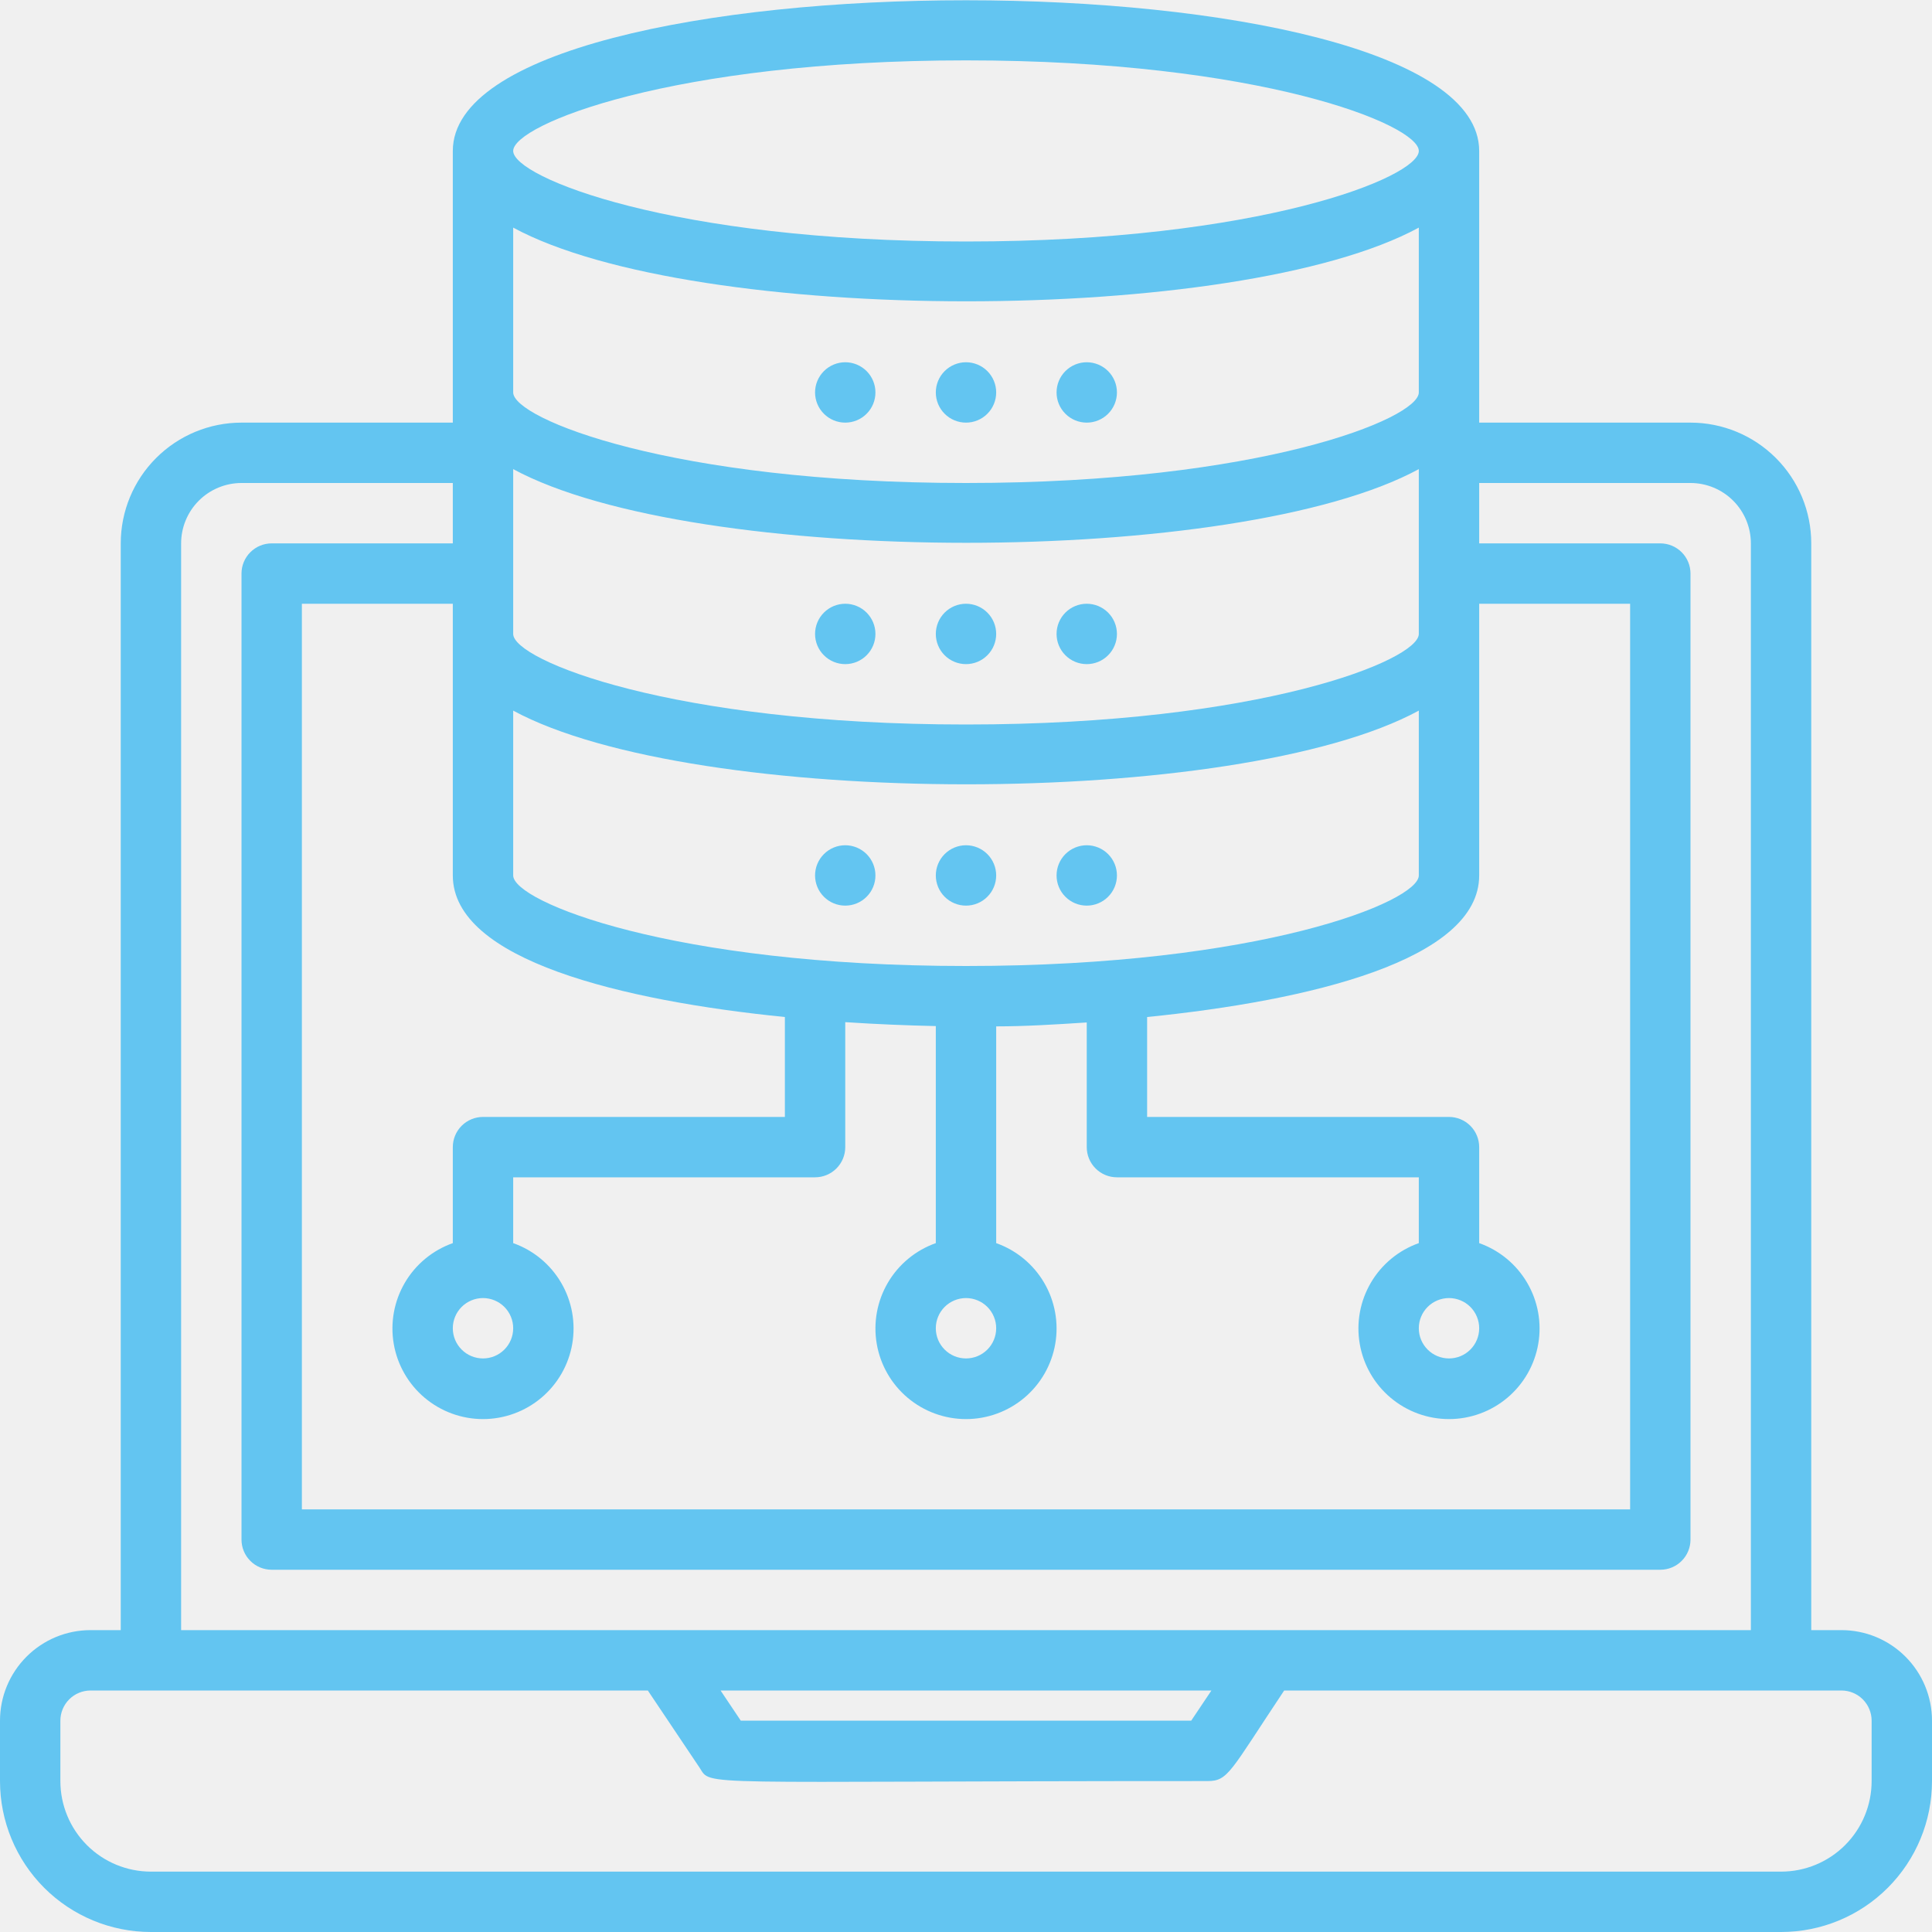
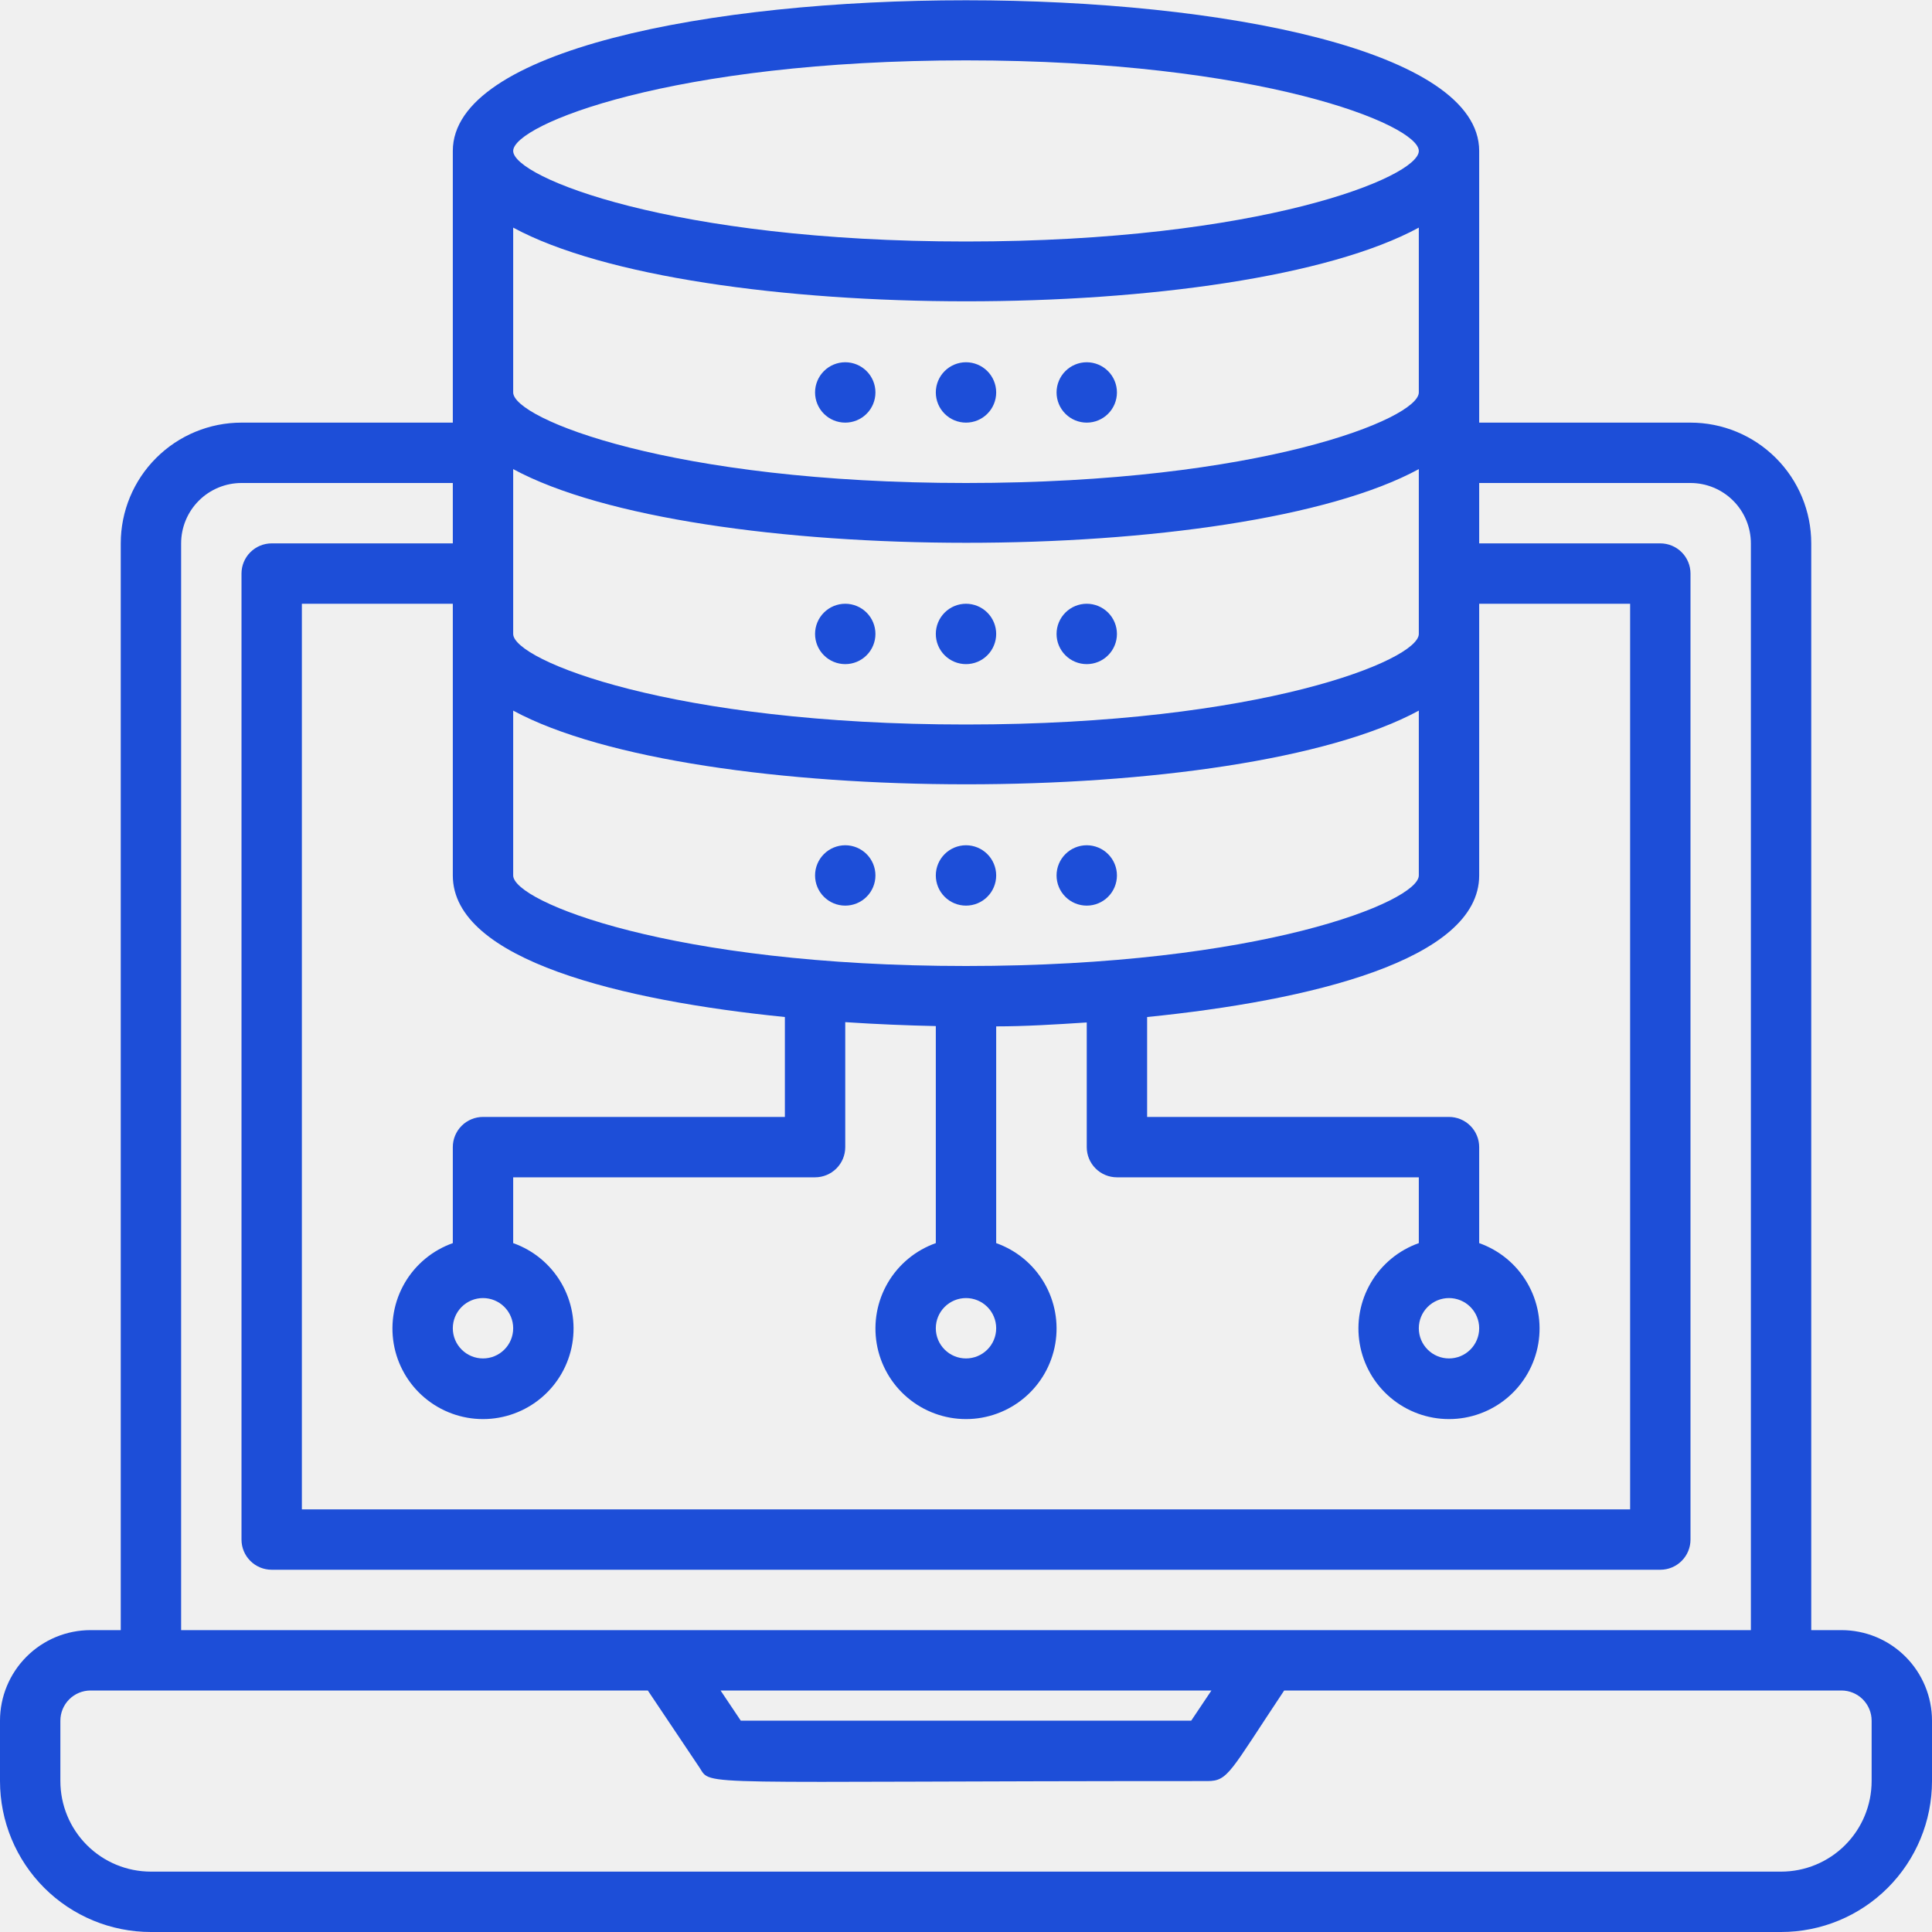
<svg xmlns="http://www.w3.org/2000/svg" width="64" height="64" viewBox="0 0 64 64" fill="none">
  <g clip-path="url(#clip0)">
    <g clip-path="url(#clip1)">
-       <path d="M31 13C31 13.265 31.105 13.52 31.293 13.707C31.48 13.895 31.735 14 32 14C32.265 14 32.52 13.895 32.707 13.707C32.895 13.52 33 13.265 33 13C33 12.735 32.895 12.481 32.707 12.293C32.52 12.106 32.265 12 32 12C31.735 12 31.48 12.106 31.293 12.293C31.105 12.481 31 12.735 31 13Z" fill="#63C5F1" />
-       <path d="M36 14C36.265 14 36.52 13.895 36.707 13.707C36.895 13.52 37 13.265 37 13C37 12.735 36.895 12.481 36.707 12.293C36.52 12.106 36.265 12 36 12C35.735 12 35.48 12.106 35.293 12.293C35.105 12.481 35 12.735 35 13C35 13.265 35.105 13.52 35.293 13.707C35.48 13.895 35.735 14 36 14Z" fill="#63C5F1" />
-       <path d="M28 12C27.735 12 27.48 12.106 27.293 12.293C27.105 12.481 27 12.735 27 13C27 13.265 27.105 13.52 27.293 13.707C27.48 13.895 27.735 14 28 14C28.265 14 28.52 13.895 28.707 13.707C28.895 13.52 29 13.265 29 13C29 12.735 28.895 12.481 28.707 12.293C28.52 12.106 28.265 12 28 12Z" fill="#63C5F1" />
-       <path d="M32 20C31.735 20 31.48 20.106 31.293 20.293C31.105 20.481 31 20.735 31 21C31 21.265 31.105 21.52 31.293 21.707C31.48 21.895 31.735 22 32 22C32.265 22 32.52 21.895 32.707 21.707C32.895 21.52 33 21.265 33 21C33 20.735 32.895 20.481 32.707 20.293C32.52 20.106 32.265 20 32 20Z" fill="#63C5F1" />
-       <path d="M36 20C35.735 20 35.48 20.106 35.293 20.293C35.105 20.481 35 20.735 35 21C35 21.265 35.105 21.52 35.293 21.707C35.48 21.895 35.735 22 36 22C36.265 22 36.52 21.895 36.707 21.707C36.895 21.52 37 21.265 37 21C37 20.735 36.895 20.481 36.707 20.293C36.52 20.106 36.265 20 36 20Z" fill="#63C5F1" />
-       <path d="M28 20C27.735 20 27.48 20.106 27.293 20.293C27.105 20.481 27 20.735 27 21C27 21.265 27.105 21.52 27.293 21.707C27.48 21.895 27.735 22 28 22C28.265 22 28.52 21.895 28.707 21.707C28.895 21.52 29 21.265 29 21C29 20.735 28.895 20.481 28.707 20.293C28.52 20.106 28.265 20 28 20Z" fill="#63C5F1" />
-       <path d="M31 29C31 29.265 31.105 29.52 31.293 29.707C31.48 29.895 31.735 30 32 30C32.265 30 32.52 29.895 32.707 29.707C32.895 29.52 33 29.265 33 29C33 28.735 32.895 28.481 32.707 28.293C32.52 28.106 32.265 28 32 28C31.735 28 31.48 28.106 31.293 28.293C31.105 28.481 31 28.735 31 29Z" fill="#63C5F1" />
-       <path d="M36 30C36.265 30 36.52 29.895 36.707 29.707C36.895 29.52 37 29.265 37 29C37 28.735 36.895 28.481 36.707 28.293C36.52 28.106 36.265 28 36 28C35.735 28 35.48 28.106 35.293 28.293C35.105 28.481 35 28.735 35 29C35 29.265 35.105 29.52 35.293 29.707C35.48 29.895 35.735 30 36 30Z" fill="#63C5F1" />
-       <path d="M28 28C27.735 28 27.48 28.106 27.293 28.293C27.105 28.481 27 28.735 27 29C27 29.265 27.105 29.52 27.293 29.707C27.48 29.895 27.735 30 28 30C28.265 30 28.52 29.895 28.707 29.707C28.895 29.52 29 29.265 29 29C29 28.735 28.895 28.481 28.707 28.293C28.52 28.106 28.265 28 28 28Z" fill="#63C5F1" />
-       <path d="M61 54H60V18C60 16.939 59.579 15.922 58.828 15.172C58.078 14.422 57.061 14 56 14H49V5C49 -1.65 15 -1.66 15 5V14H8C6.939 14 5.922 14.422 5.172 15.172C4.421 15.922 4 16.939 4 18V54H3C2.204 54 1.441 54.316 0.879 54.879C0.316 55.442 0 56.205 0 57L0 59C0 60.326 0.527 61.598 1.464 62.536C2.402 63.474 3.674 64 5 64H59C60.326 64 61.598 63.474 62.535 62.536C63.473 61.598 64 60.326 64 59V57C64 56.205 63.684 55.442 63.121 54.879C62.559 54.316 61.796 54 61 54ZM47 29C47 29.87 41.74 32 32 32C22.26 32 17 29.87 17 29V23.54C23 26.79 41 26.8 47 23.54V29ZM32 43C32.265 43 32.52 43.106 32.707 43.293C32.895 43.481 33 43.735 33 44C33 44.266 32.895 44.52 32.707 44.707C32.52 44.895 32.265 45 32 45C31.735 45 31.48 44.895 31.293 44.707C31.105 44.52 31 44.266 31 44C31 43.735 31.105 43.481 31.293 43.293C31.48 43.106 31.735 43 32 43ZM47 21C47 21.87 41.74 24 32 24C22.26 24 17 21.87 17 21V15.54C23 18.79 41 18.8 47 15.54V21ZM47 13C47 13.87 41.74 16 32 16C22.26 16 17 13.87 17 13V7.54C23 10.79 41 10.8 47 7.54V13ZM15 29C15 31.81 20.63 33.15 26 33.69V37H16C15.735 37 15.48 37.106 15.293 37.293C15.105 37.481 15 37.735 15 38V41.18C14.333 41.416 13.77 41.88 13.412 42.491C13.054 43.101 12.924 43.819 13.043 44.516C13.163 45.214 13.525 45.846 14.066 46.302C14.607 46.758 15.292 47.009 16 47.009C16.708 47.009 17.393 46.758 17.934 46.302C18.475 45.846 18.837 45.214 18.957 44.516C19.076 43.819 18.946 43.101 18.588 42.491C18.23 41.88 17.667 41.416 17 41.18V39H27C27.265 39 27.52 38.895 27.707 38.707C27.895 38.52 28 38.266 28 38V33.86C29.06 33.93 30.07 33.97 31 33.99V41.18C30.333 41.416 29.77 41.88 29.412 42.491C29.054 43.101 28.924 43.819 29.043 44.516C29.163 45.214 29.525 45.846 30.066 46.302C30.607 46.758 31.292 47.009 32 47.009C32.708 47.009 33.393 46.758 33.934 46.302C34.475 45.846 34.837 45.214 34.957 44.516C35.077 43.819 34.946 43.101 34.588 42.491C34.23 41.88 33.667 41.416 33 41.18V34C33.93 34 34.94 33.94 36 33.87V38C36 38.266 36.105 38.52 36.293 38.707C36.48 38.895 36.735 39 37 39H47V41.18C46.333 41.416 45.77 41.88 45.412 42.491C45.054 43.101 44.923 43.819 45.043 44.516C45.163 45.214 45.525 45.846 46.066 46.302C46.607 46.758 47.292 47.009 48 47.009C48.708 47.009 49.393 46.758 49.934 46.302C50.475 45.846 50.837 45.214 50.957 44.516C51.077 43.819 50.946 43.101 50.588 42.491C50.23 41.88 49.667 41.416 49 41.18V38C49 37.735 48.895 37.481 48.707 37.293C48.52 37.106 48.265 37 48 37H38V33.69C43.37 33.15 49 31.81 49 29V20H54V50H10V20H15V29ZM16 43C16.265 43 16.52 43.106 16.707 43.293C16.895 43.481 17 43.735 17 44C17 44.266 16.895 44.52 16.707 44.707C16.52 44.895 16.265 45 16 45C15.735 45 15.48 44.895 15.293 44.707C15.105 44.52 15 44.266 15 44C15 43.735 15.105 43.481 15.293 43.293C15.48 43.106 15.735 43 16 43ZM48 43C48.265 43 48.52 43.106 48.707 43.293C48.895 43.481 49 43.735 49 44C49 44.266 48.895 44.52 48.707 44.707C48.52 44.895 48.265 45 48 45C47.735 45 47.48 44.895 47.293 44.707C47.105 44.52 47 44.266 47 44C47 43.735 47.105 43.481 47.293 43.293C47.48 43.106 47.735 43 48 43ZM32 2C41.74 2 47 4.13 47 5C47 5.87 41.74 8 32 8C22.26 8 17 5.87 17 5C17 4.13 22.26 2 32 2ZM6 18C6 17.47 6.211 16.961 6.586 16.586C6.961 16.211 7.47 16 8 16H15V18H9C8.735 18 8.48 18.106 8.293 18.293C8.105 18.481 8 18.735 8 19V51C8 51.266 8.105 51.52 8.293 51.707C8.48 51.895 8.735 52 9 52H55C55.265 52 55.52 51.895 55.707 51.707C55.895 51.52 56 51.266 56 51V19C56 18.735 55.895 18.481 55.707 18.293C55.52 18.106 55.265 18 55 18H49V16H56C56.53 16 57.039 16.211 57.414 16.586C57.789 16.961 58 17.47 58 18V54H6V18ZM40.13 56L39.46 57H24.54L23.87 56H40.13ZM62 59C62 59.796 61.684 60.559 61.121 61.122C60.559 61.684 59.796 62 59 62H5C4.204 62 3.441 61.684 2.879 61.122C2.316 60.559 2 59.796 2 59V57C2 56.735 2.105 56.481 2.293 56.293C2.48 56.106 2.735 56 3 56H21.46L23.17 58.55C23.59 59.19 22.76 59 40 59C40.69 59 40.74 58.7 42.54 56H61C61.265 56 61.52 56.106 61.707 56.293C61.895 56.481 62 56.735 62 57V59Z" fill="#63C5F1" />
+       <path d="M31 13C31 13.265 31.105 13.52 31.293 13.707C31.48 13.895 31.735 14 32 14C32.265 14 32.52 13.895 32.707 13.707C32.895 13.52 33 13.265 33 13C33 12.735 32.895 12.481 32.707 12.293C32.52 12.106 32.265 12 32 12C31.735 12 31.48 12.106 31.293 12.293C31.105 12.481 31 12.735 31 13Z" fill="#1D4ED8" />
+       <path d="M36 14C36.265 14 36.52 13.895 36.707 13.707C36.895 13.52 37 13.265 37 13C37 12.735 36.895 12.481 36.707 12.293C36.52 12.106 36.265 12 36 12C35.735 12 35.48 12.106 35.293 12.293C35.105 12.481 35 12.735 35 13C35 13.265 35.105 13.52 35.293 13.707C35.48 13.895 35.735 14 36 14Z" fill="#1D4ED8" />
+       <path d="M28 12C27.735 12 27.48 12.106 27.293 12.293C27.105 12.481 27 12.735 27 13C27 13.265 27.105 13.52 27.293 13.707C27.48 13.895 27.735 14 28 14C28.265 14 28.52 13.895 28.707 13.707C28.895 13.52 29 13.265 29 13C29 12.735 28.895 12.481 28.707 12.293C28.52 12.106 28.265 12 28 12Z" fill="#1D4ED8" />
+       <path d="M32 20C31.735 20 31.48 20.106 31.293 20.293C31.105 20.481 31 20.735 31 21C31 21.265 31.105 21.52 31.293 21.707C31.48 21.895 31.735 22 32 22C32.265 22 32.52 21.895 32.707 21.707C32.895 21.52 33 21.265 33 21C33 20.735 32.895 20.481 32.707 20.293C32.52 20.106 32.265 20 32 20Z" fill="#1D4ED8" />
+       <path d="M36 20C35.735 20 35.48 20.106 35.293 20.293C35.105 20.481 35 20.735 35 21C35 21.265 35.105 21.52 35.293 21.707C35.48 21.895 35.735 22 36 22C36.265 22 36.52 21.895 36.707 21.707C36.895 21.52 37 21.265 37 21C37 20.735 36.895 20.481 36.707 20.293C36.52 20.106 36.265 20 36 20Z" fill="#1D4ED8" />
+       <path d="M28 20C27.735 20 27.48 20.106 27.293 20.293C27.105 20.481 27 20.735 27 21C27 21.265 27.105 21.52 27.293 21.707C27.48 21.895 27.735 22 28 22C28.265 22 28.52 21.895 28.707 21.707C28.895 21.52 29 21.265 29 21C29 20.735 28.895 20.481 28.707 20.293C28.52 20.106 28.265 20 28 20Z" fill="#1D4ED8" />
+       <path d="M31 29C31 29.265 31.105 29.52 31.293 29.707C31.48 29.895 31.735 30 32 30C32.265 30 32.52 29.895 32.707 29.707C32.895 29.52 33 29.265 33 29C33 28.735 32.895 28.481 32.707 28.293C32.52 28.106 32.265 28 32 28C31.735 28 31.48 28.106 31.293 28.293C31.105 28.481 31 28.735 31 29Z" fill="#1D4ED8" />
+       <path d="M36 30C36.265 30 36.52 29.895 36.707 29.707C36.895 29.52 37 29.265 37 29C37 28.735 36.895 28.481 36.707 28.293C36.52 28.106 36.265 28 36 28C35.735 28 35.48 28.106 35.293 28.293C35.105 28.481 35 28.735 35 29C35 29.265 35.105 29.52 35.293 29.707C35.48 29.895 35.735 30 36 30Z" fill="#1D4ED8" />
+       <path d="M28 28C27.735 28 27.48 28.106 27.293 28.293C27.105 28.481 27 28.735 27 29C27 29.265 27.105 29.52 27.293 29.707C27.48 29.895 27.735 30 28 30C28.265 30 28.52 29.895 28.707 29.707C28.895 29.52 29 29.265 29 29C29 28.735 28.895 28.481 28.707 28.293C28.52 28.106 28.265 28 28 28Z" fill="#1D4ED8" />
+       <path d="M61 54H60V18C60 16.939 59.579 15.922 58.828 15.172C58.078 14.422 57.061 14 56 14H49V5C49 -1.65 15 -1.66 15 5V14H8C6.939 14 5.922 14.422 5.172 15.172C4.421 15.922 4 16.939 4 18V54H3C2.204 54 1.441 54.316 0.879 54.879C0.316 55.442 0 56.205 0 57L0 59C0 60.326 0.527 61.598 1.464 62.536C2.402 63.474 3.674 64 5 64H59C60.326 64 61.598 63.474 62.535 62.536C63.473 61.598 64 60.326 64 59V57C64 56.205 63.684 55.442 63.121 54.879C62.559 54.316 61.796 54 61 54ZM47 29C47 29.87 41.74 32 32 32C22.26 32 17 29.87 17 29V23.54C23 26.79 41 26.8 47 23.54V29ZM32 43C32.265 43 32.52 43.106 32.707 43.293C32.895 43.481 33 43.735 33 44C33 44.266 32.895 44.52 32.707 44.707C32.52 44.895 32.265 45 32 45C31.735 45 31.48 44.895 31.293 44.707C31.105 44.52 31 44.266 31 44C31 43.735 31.105 43.481 31.293 43.293C31.48 43.106 31.735 43 32 43ZM47 21C47 21.87 41.74 24 32 24C22.26 24 17 21.87 17 21V15.54C23 18.79 41 18.8 47 15.54V21ZM47 13C47 13.87 41.74 16 32 16C22.26 16 17 13.87 17 13V7.54C23 10.79 41 10.8 47 7.54V13ZM15 29C15 31.81 20.63 33.15 26 33.69V37H16C15.735 37 15.48 37.106 15.293 37.293C15.105 37.481 15 37.735 15 38V41.18C14.333 41.416 13.77 41.88 13.412 42.491C13.054 43.101 12.924 43.819 13.043 44.516C13.163 45.214 13.525 45.846 14.066 46.302C14.607 46.758 15.292 47.009 16 47.009C16.708 47.009 17.393 46.758 17.934 46.302C18.475 45.846 18.837 45.214 18.957 44.516C19.076 43.819 18.946 43.101 18.588 42.491C18.23 41.88 17.667 41.416 17 41.18V39H27C27.265 39 27.52 38.895 27.707 38.707C27.895 38.52 28 38.266 28 38V33.86C29.06 33.93 30.07 33.97 31 33.99V41.18C30.333 41.416 29.77 41.88 29.412 42.491C29.054 43.101 28.924 43.819 29.043 44.516C29.163 45.214 29.525 45.846 30.066 46.302C30.607 46.758 31.292 47.009 32 47.009C32.708 47.009 33.393 46.758 33.934 46.302C34.475 45.846 34.837 45.214 34.957 44.516C35.077 43.819 34.946 43.101 34.588 42.491C34.23 41.88 33.667 41.416 33 41.18V34C33.93 34 34.94 33.94 36 33.87V38C36 38.266 36.105 38.52 36.293 38.707C36.48 38.895 36.735 39 37 39H47V41.18C46.333 41.416 45.77 41.88 45.412 42.491C45.054 43.101 44.923 43.819 45.043 44.516C45.163 45.214 45.525 45.846 46.066 46.302C46.607 46.758 47.292 47.009 48 47.009C48.708 47.009 49.393 46.758 49.934 46.302C50.475 45.846 50.837 45.214 50.957 44.516C51.077 43.819 50.946 43.101 50.588 42.491C50.23 41.88 49.667 41.416 49 41.18V38C49 37.735 48.895 37.481 48.707 37.293C48.52 37.106 48.265 37 48 37H38V33.69C43.37 33.15 49 31.81 49 29V20H54V50H10V20H15V29ZM16 43C16.265 43 16.52 43.106 16.707 43.293C16.895 43.481 17 43.735 17 44C17 44.266 16.895 44.52 16.707 44.707C16.52 44.895 16.265 45 16 45C15.735 45 15.48 44.895 15.293 44.707C15.105 44.52 15 44.266 15 44C15 43.735 15.105 43.481 15.293 43.293C15.48 43.106 15.735 43 16 43ZM48 43C48.265 43 48.52 43.106 48.707 43.293C48.895 43.481 49 43.735 49 44C49 44.266 48.895 44.52 48.707 44.707C48.52 44.895 48.265 45 48 45C47.735 45 47.48 44.895 47.293 44.707C47.105 44.52 47 44.266 47 44C47 43.735 47.105 43.481 47.293 43.293C47.48 43.106 47.735 43 48 43ZM32 2C41.74 2 47 4.13 47 5C47 5.87 41.74 8 32 8C22.26 8 17 5.87 17 5C17 4.13 22.26 2 32 2ZM6 18C6 17.47 6.211 16.961 6.586 16.586C6.961 16.211 7.47 16 8 16H15V18H9C8.735 18 8.48 18.106 8.293 18.293C8.105 18.481 8 18.735 8 19V51C8 51.266 8.105 51.52 8.293 51.707C8.48 51.895 8.735 52 9 52H55C55.265 52 55.52 51.895 55.707 51.707C55.895 51.52 56 51.266 56 51V19C56 18.735 55.895 18.481 55.707 18.293C55.52 18.106 55.265 18 55 18H49V16H56C56.53 16 57.039 16.211 57.414 16.586C57.789 16.961 58 17.47 58 18V54H6V18ZM40.13 56L39.46 57H24.54L23.87 56H40.13ZM62 59C62 59.796 61.684 60.559 61.121 61.122C60.559 61.684 59.796 62 59 62H5C4.204 62 3.441 61.684 2.879 61.122C2.316 60.559 2 59.796 2 59V57C2 56.735 2.105 56.481 2.293 56.293C2.48 56.106 2.735 56 3 56H21.46L23.17 58.55C23.59 59.19 22.76 59 40 59C40.69 59 40.74 58.7 42.54 56H61C61.265 56 61.52 56.106 61.707 56.293C61.895 56.481 62 56.735 62 57V59Z" fill="#1D4ED8" />
    </g>
  </g>
  <defs>
    <clipPath id="clip0">
      <rect width="64" height="64" fill="white" transform="translate(0 0.000244141)" />
    </clipPath>
    <clipPath id="clip1">
      <rect width="64" height="64" fill="white" transform="translate(0 0.000244141)" />
    </clipPath>
  </defs>
</svg>
